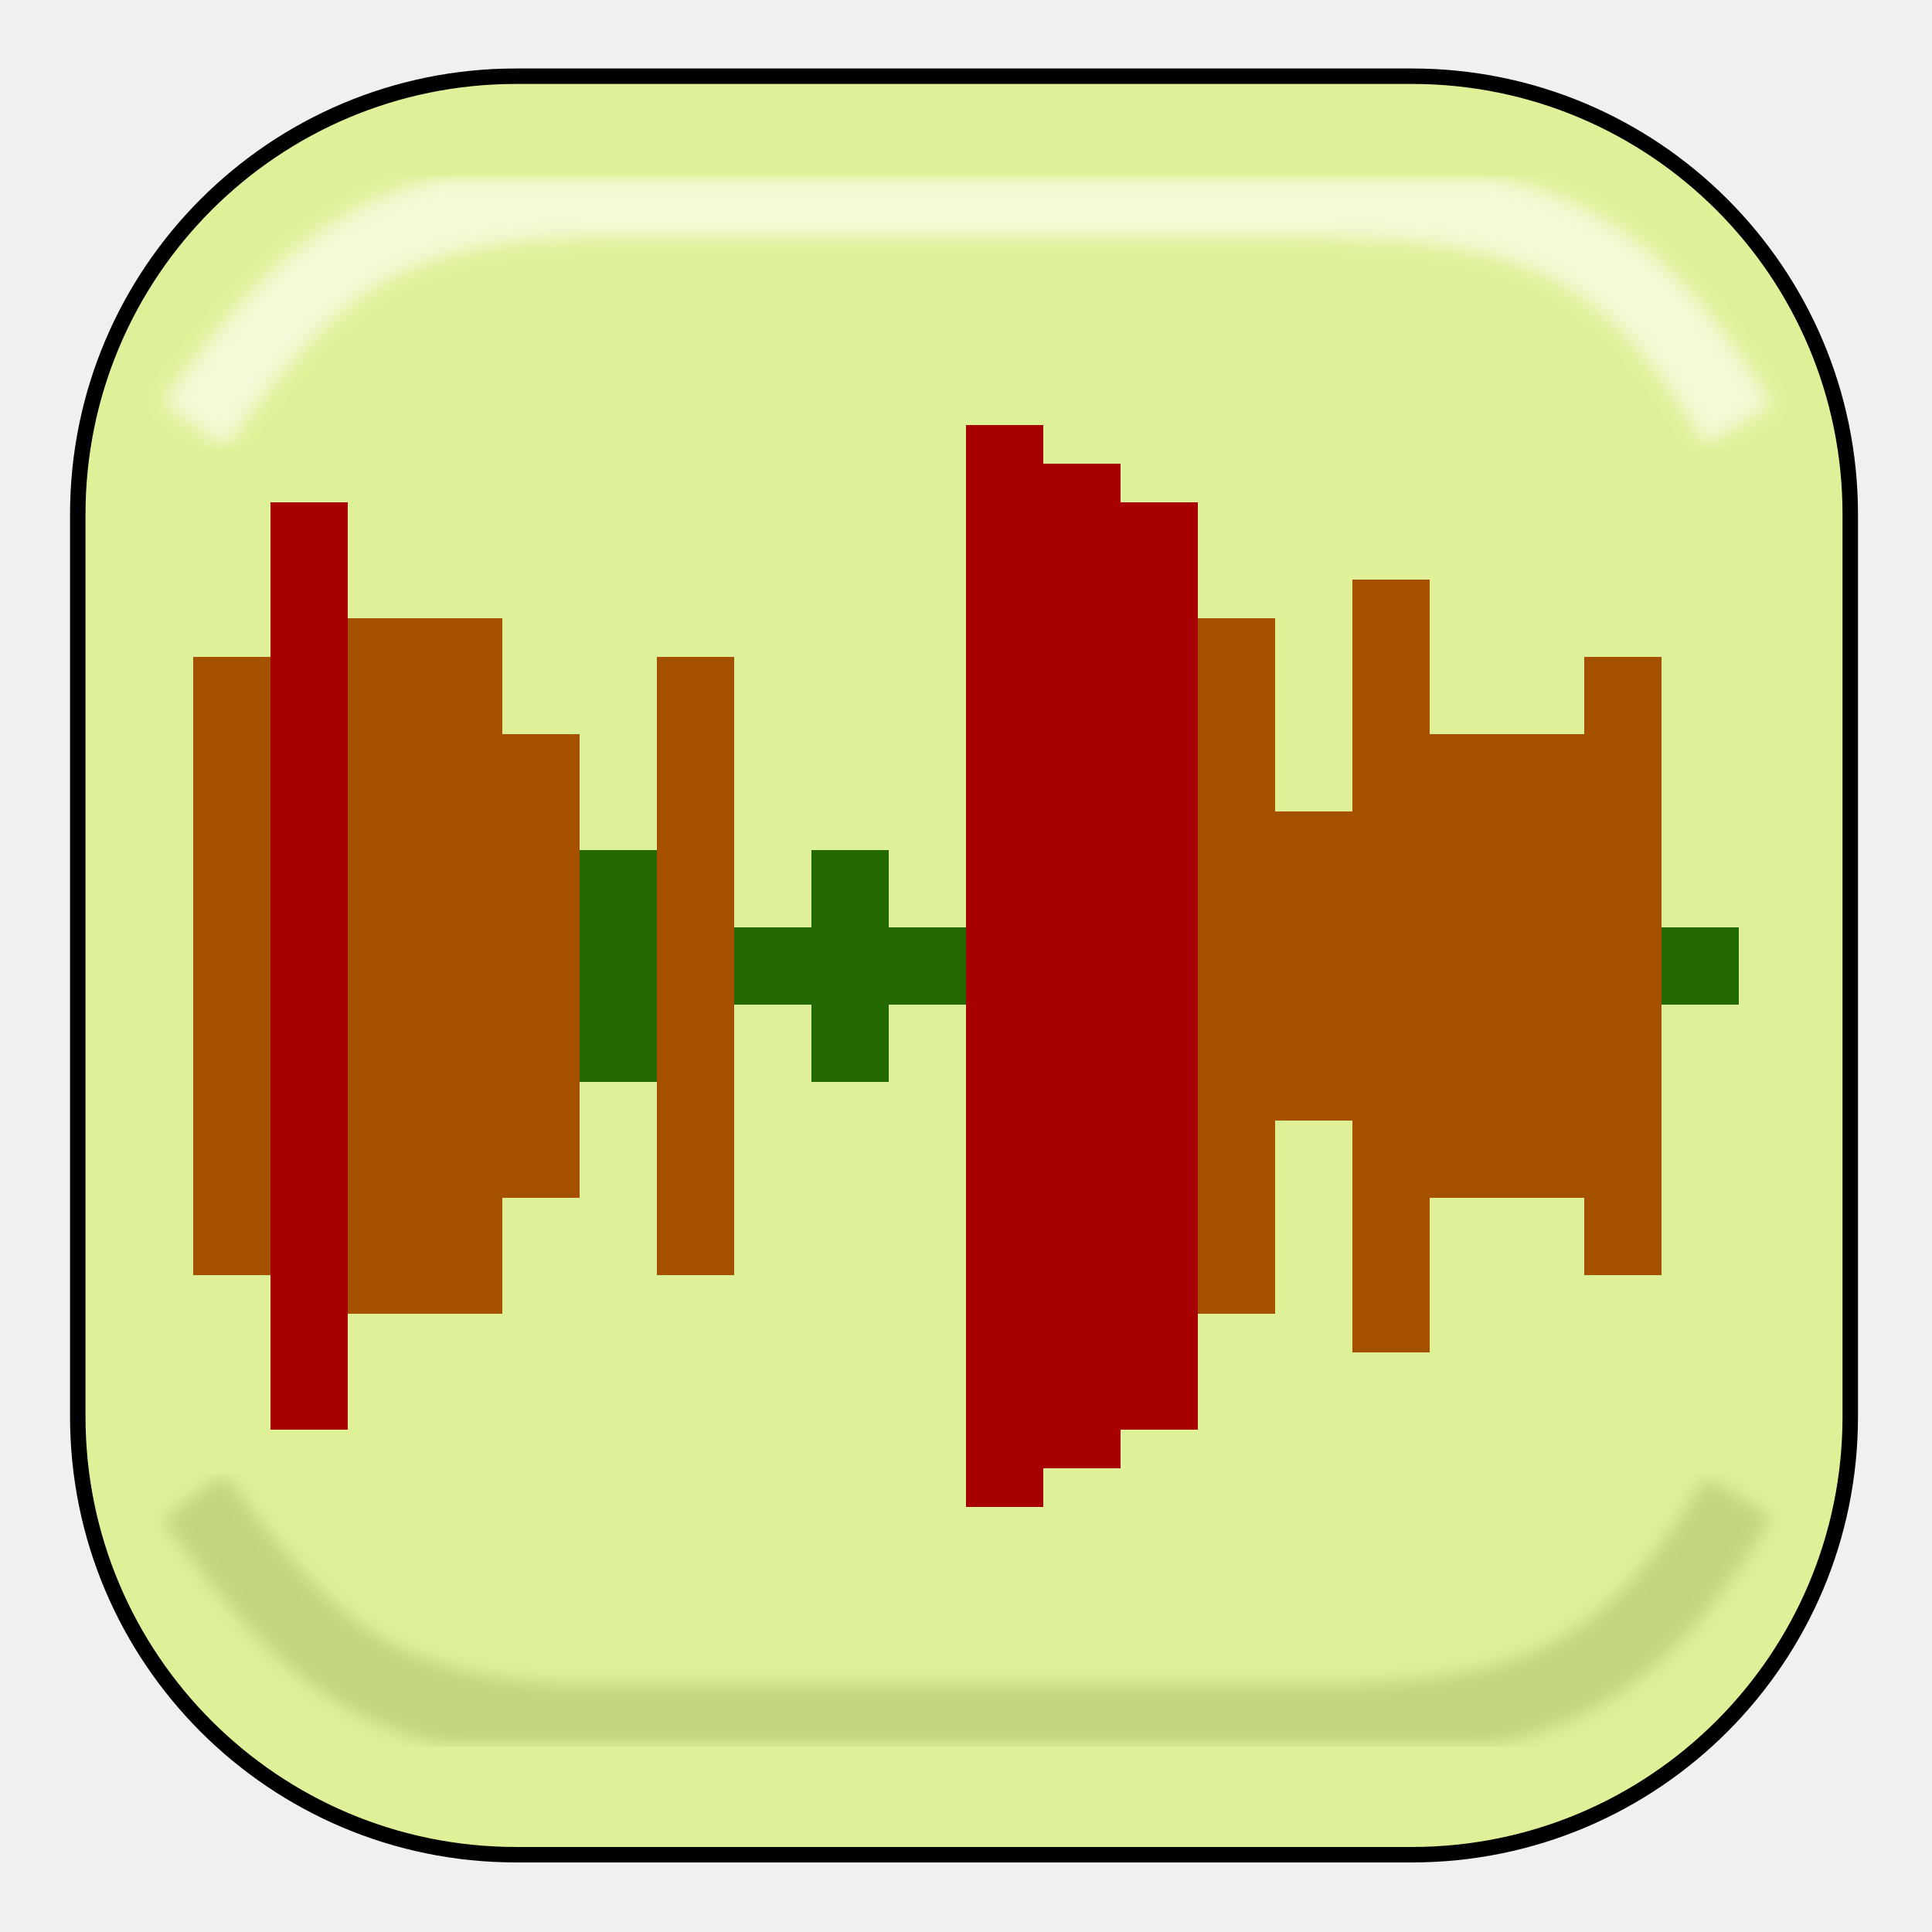
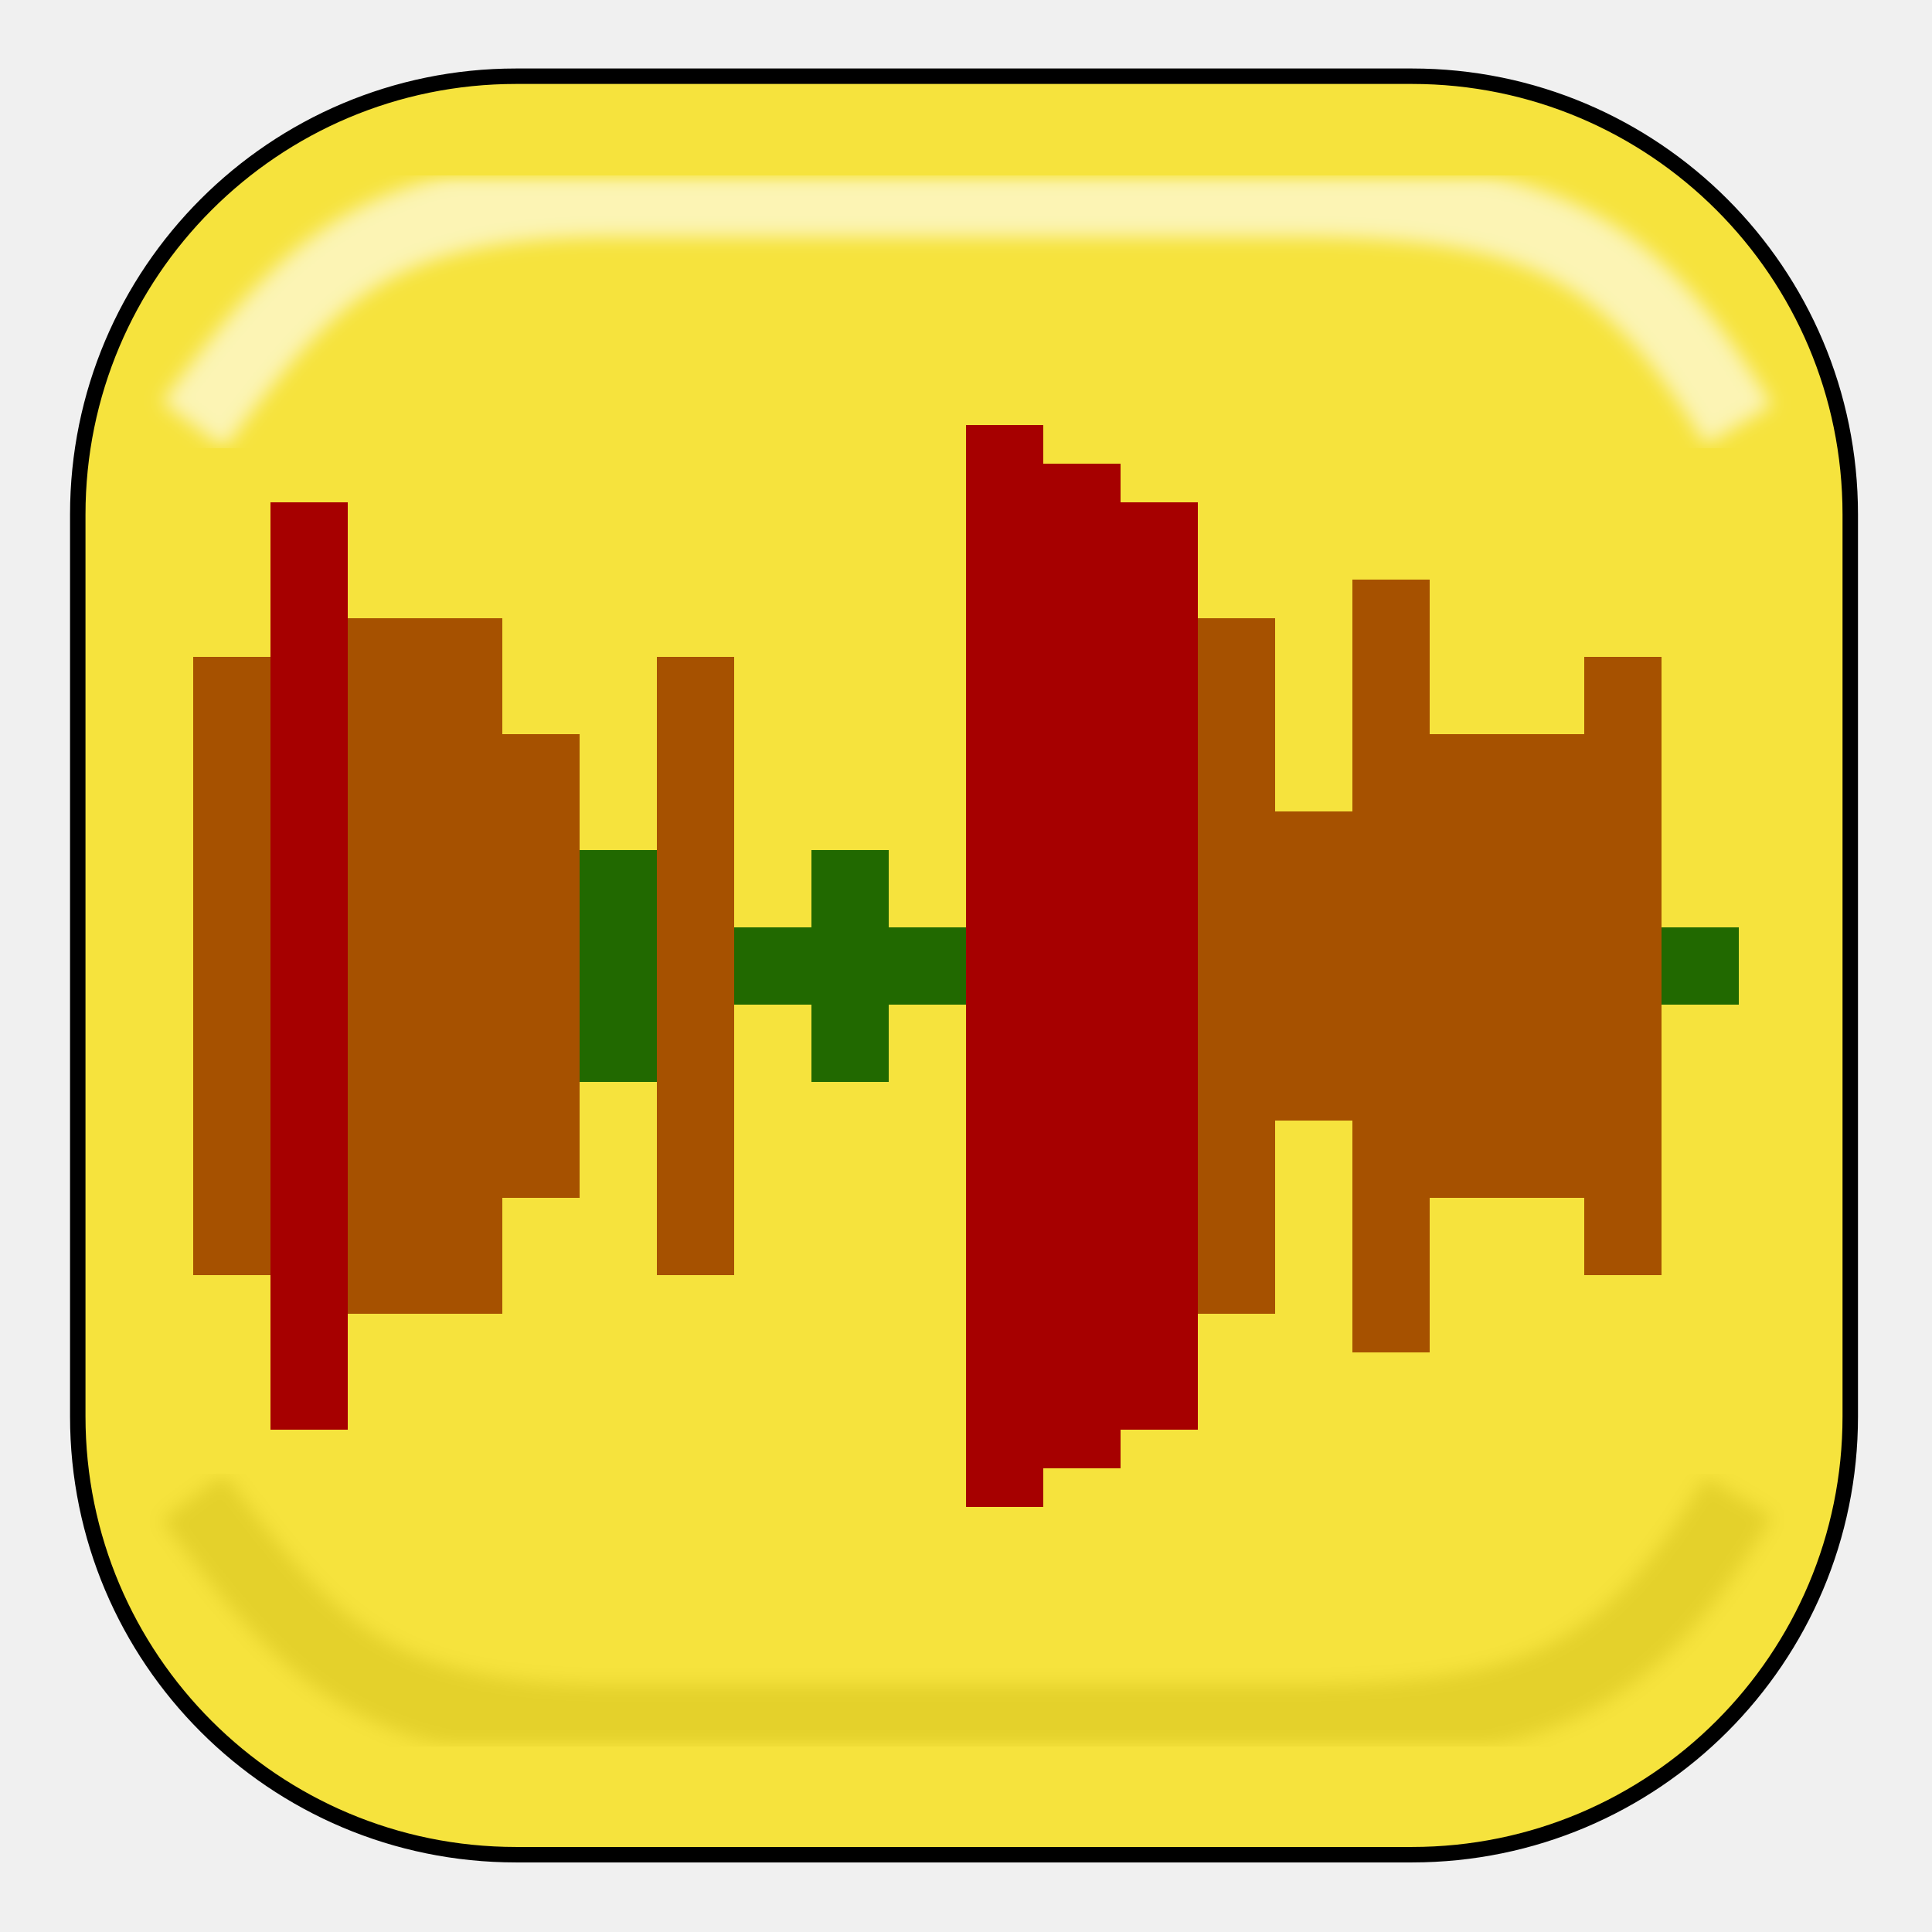
<svg xmlns="http://www.w3.org/2000/svg" width="50" height="50" id="svg2" version="1.0">
  <defs id="defs4">
    <marker orient="auto" refY="0" refX="0" id="Arrow2Lend" style="overflow:visible">
      <path id="path17071" style="font-size:12px;fill-rule:evenodd;stroke-width:0.625;stroke-linejoin:round" d="M 8.719,4.034 L -2.207,0.016 L 8.719,-4.002 C 6.973,-1.63 6.983,1.616 8.719,4.034 z " transform="matrix(-1.1,0,0,-1.1,-1.1,0)" />
    </marker>
    <filter id="filter5300">
      <feGaussianBlur stdDeviation="0.231" id="feGaussianBlur5302" />
    </filter>
  </defs>
  <g id="layer1" transform="translate(-313.4374,-227.8695)" />
  <g id="layer2" transform="translate(-313.4374,-227.8695)">
-     <path id="path5304" d="M 358.437,238.869 C 355.437,233.869 352.941,233 346.658,233 L 329.342,233 C 323.059,233 321.437,234.869 318.437,238.869" style="color:#000000;fill:none;fill-opacity:0.138;fill-rule:evenodd;stroke:#000000;stroke-width:2;stroke-linecap:butt;stroke-linejoin:round;marker:none;marker-start:none;marker-mid:none;marker-end:none;stroke-miterlimit:4;stroke-dasharray:none;stroke-dashoffset:0;stroke-opacity:0.3;visibility:visible;display:inline;overflow:visible;filter:url(#filter5300);enable-background:accumulate" transform="matrix(1,0,0,-1,0,505.4774)" />
-     <rect ry="11.342" y="229.842" x="-361.322" height="46.027" width="45.872" id="rect6109" style="opacity:1;color:#000000;fill:#d4f161;fill-opacity:0.613;fill-rule:evenodd;stroke:#000000;stroke-width:0.4;stroke-linecap:butt;stroke-linejoin:round;marker:none;marker-start:none;marker-mid:none;marker-end:none;stroke-miterlimit:4;stroke-dasharray:none;stroke-dashoffset:0;stroke-opacity:1;visibility:visible;display:inline;overflow:visible;enable-background:accumulate" transform="scale(-1,1)" />
+     <path id="path5304" d="M 358.437,238.869 C 355.437,233.869 352.941,233 346.658,233 L 329.342,233 C 323.059,233 321.437,234.869 318.437,238.869" style="color:#000000;fill:none;fill-opacity:0.138;fill-rule:evenodd;stroke:#000000;stroke-width:2;stroke-linecap:butt;stroke-linejoin:round;marker:none;marker-start:none;marker-mid:none;marker-end:none;stroke-miterlimit:4;stroke-dasharray:none;stroke-dashoffset:0;stroke-opacity:1;visibility:visible;display:inline;overflow:visible;filter:url(#filter5300);enable-background:accumulate" transform="matrix(1,0,0,-1,0,505.4774)" />
+     <rect ry="11.342" y="229.842" x="-361.322" height="46.027" width="45.872" id="rect6109" style="opacity:1;color:#000000;fill:#f6e22f;fill-opacity:0.925;fill-rule:evenodd;stroke:#000000;stroke-width:0.4;stroke-linecap:butt;stroke-linejoin:round;marker:none;marker-start:none;marker-mid:none;marker-end:none;stroke-miterlimit:4;stroke-dasharray:none;stroke-dashoffset:0;stroke-opacity:1;visibility:visible;display:inline;overflow:visible;enable-background:accumulate" transform="scale(-1,1)" />
    <path style="color:#000000;fill:none;fill-opacity:0.138;fill-rule:evenodd;stroke:#ffffff;stroke-width:2;stroke-linecap:butt;stroke-linejoin:round;stroke-miterlimit:4;stroke-dashoffset:0;stroke-opacity:0.613;marker:none;marker-start:none;marker-mid:none;marker-end:none;visibility:visible;display:inline;overflow:visible;enable-background:accumulate;stroke-dasharray:none;filter:url(#filter5300)" d="M 358.437,238.869 C 355.437,233.869 352.941,233 346.658,233 L 329.342,233 C 323.059,233 321.437,234.869 318.437,238.869" id="rect3317" />
    <rect style="opacity:1;color:#000000;fill:#a65100;fill-opacity:1;fill-rule:evenodd;stroke:none;stroke-width:0.1;stroke-linecap:butt;stroke-linejoin:round;marker:none;marker-start:none;marker-mid:none;marker-end:none;stroke-miterlimit:4;stroke-dasharray:none;stroke-dashoffset:0;stroke-opacity:0.3;visibility:visible;display:inline;overflow:visible;enable-background:accumulate" id="rect4108" width="2" height="16" x="5" y="17" transform="translate(313.4374,227.8695)" ry="0" />
    <rect style="opacity:1;color:#000000;fill:#a60000;fill-opacity:1;fill-rule:evenodd;stroke:none;stroke-width:0.1;stroke-linecap:butt;stroke-linejoin:round;marker:none;marker-start:none;marker-mid:none;marker-end:none;stroke-miterlimit:4;stroke-dasharray:none;stroke-dashoffset:0;stroke-opacity:0.3;visibility:visible;display:inline;overflow:visible;enable-background:accumulate" id="rect5079" width="2" height="24" x="7" y="13" transform="translate(313.4374,227.8695)" />
    <rect style="opacity:1;color:#000000;fill:#a65100;fill-opacity:1;fill-rule:evenodd;stroke:none;stroke-width:0.1;stroke-linecap:butt;stroke-linejoin:round;marker:none;marker-start:none;marker-mid:none;marker-end:none;stroke-miterlimit:4;stroke-dasharray:none;stroke-dashoffset:0;stroke-opacity:0.3;visibility:visible;display:inline;overflow:visible;enable-background:accumulate" id="rect5081" width="2" height="18" x="9" y="16" transform="translate(313.4374,227.8695)" />
    <rect style="opacity:1;color:#000000;fill:#a65100;fill-opacity:1;fill-rule:evenodd;stroke:none;stroke-width:0.1;stroke-linecap:butt;stroke-linejoin:round;marker:none;marker-start:none;marker-mid:none;marker-end:none;stroke-miterlimit:4;stroke-dasharray:none;stroke-dashoffset:0;stroke-opacity:0.3;visibility:visible;display:inline;overflow:visible;enable-background:accumulate" id="rect5083" width="2" height="18" x="11" y="16" transform="translate(313.4374,227.8695)" />
    <rect style="opacity:1;color:#000000;fill:#a65100;fill-opacity:1;fill-rule:evenodd;stroke:none;stroke-width:0.1;stroke-linecap:butt;stroke-linejoin:round;marker:none;marker-start:none;marker-mid:none;marker-end:none;stroke-miterlimit:4;stroke-dasharray:none;stroke-dashoffset:0;stroke-opacity:0.3;visibility:visible;display:inline;overflow:visible;enable-background:accumulate" id="rect5085" width="2" height="12" x="13" y="19" transform="translate(313.4374,227.8695)" />
    <rect style="opacity:1;color:#000000;fill:#216900;fill-opacity:1;fill-rule:evenodd;stroke:none;stroke-width:0.1;stroke-linecap:butt;stroke-linejoin:round;marker:none;marker-start:none;marker-mid:none;marker-end:none;stroke-miterlimit:4;stroke-dasharray:none;stroke-dashoffset:0;stroke-opacity:0.3;visibility:visible;display:inline;overflow:visible;enable-background:accumulate" id="rect5087" width="2" height="6" x="15" y="22" transform="translate(313.4374,227.8695)" />
    <rect style="opacity:1;color:#000000;fill:#a65100;fill-opacity:1;fill-rule:evenodd;stroke:none;stroke-width:0.1;stroke-linecap:butt;stroke-linejoin:round;marker:none;marker-start:none;marker-mid:none;marker-end:none;stroke-miterlimit:4;stroke-dasharray:none;stroke-dashoffset:0;stroke-opacity:0.3;visibility:visible;display:inline;overflow:visible;enable-background:accumulate" id="rect5089" width="2" height="16" x="17" y="17" transform="translate(313.4374,227.8695)" />
    <rect style="opacity:1;color:#000000;fill:#216900;fill-opacity:1;fill-rule:evenodd;stroke:none;stroke-width:0.1;stroke-linecap:butt;stroke-linejoin:round;marker:none;marker-start:none;marker-mid:none;marker-end:none;stroke-miterlimit:4;stroke-dasharray:none;stroke-dashoffset:0;stroke-opacity:0.3;visibility:visible;display:inline;overflow:visible;enable-background:accumulate" id="rect5091" width="2" height="2" x="19" y="24" transform="translate(313.4374,227.8695)" />
    <rect style="opacity:1;color:#000000;fill:#216900;fill-opacity:1;fill-rule:evenodd;stroke:none;stroke-width:0.1;stroke-linecap:butt;stroke-linejoin:round;marker:none;marker-start:none;marker-mid:none;marker-end:none;stroke-miterlimit:4;stroke-dasharray:none;stroke-dashoffset:0;stroke-opacity:0.3;visibility:visible;display:inline;overflow:visible;enable-background:accumulate" id="rect5093" width="2" height="6" x="21" y="22" transform="translate(313.4374,227.8695)" />
    <rect style="opacity:1;color:#000000;fill:#216900;fill-opacity:1;fill-rule:evenodd;stroke:none;stroke-width:0.1;stroke-linecap:butt;stroke-linejoin:round;marker:none;marker-start:none;marker-mid:none;marker-end:none;stroke-miterlimit:4;stroke-dasharray:none;stroke-dashoffset:0;stroke-opacity:0.3;visibility:visible;display:inline;overflow:visible;enable-background:accumulate" id="rect5095" width="2" height="2" x="23" y="24" transform="translate(313.4374,227.8695)" />
    <rect style="opacity:1;color:#000000;fill:#a60000;fill-opacity:1;fill-rule:evenodd;stroke:none;stroke-width:0.1;stroke-linecap:butt;stroke-linejoin:round;marker:none;marker-start:none;marker-mid:none;marker-end:none;stroke-miterlimit:4;stroke-dasharray:none;stroke-dashoffset:0;stroke-opacity:0.3;visibility:visible;display:inline;overflow:visible;enable-background:accumulate" id="rect5097" width="2" height="28" x="25" y="11" transform="translate(313.4374,227.8695)" />
    <rect style="opacity:1;color:#000000;fill:#a60000;fill-opacity:1;fill-rule:evenodd;stroke:none;stroke-width:0.1;stroke-linecap:butt;stroke-linejoin:round;marker:none;marker-start:none;marker-mid:none;marker-end:none;stroke-miterlimit:4;stroke-dasharray:none;stroke-dashoffset:0;stroke-opacity:0.3;visibility:visible;display:inline;overflow:visible;enable-background:accumulate" id="rect5099" width="2" height="26" x="27" y="12" transform="translate(313.4374,227.8695)" />
    <rect style="opacity:1;color:#000000;fill:#a60000;fill-opacity:1;fill-rule:evenodd;stroke:none;stroke-width:0.1;stroke-linecap:butt;stroke-linejoin:round;marker:none;marker-start:none;marker-mid:none;marker-end:none;stroke-miterlimit:4;stroke-dasharray:none;stroke-dashoffset:0;stroke-opacity:0.3;visibility:visible;display:inline;overflow:visible;enable-background:accumulate" id="rect5101" width="2" height="24" x="29" y="13" transform="translate(313.4374,227.8695)" />
    <rect style="opacity:1;color:#000000;fill:#a65100;fill-opacity:1;fill-rule:evenodd;stroke:none;stroke-width:0.1;stroke-linecap:butt;stroke-linejoin:round;marker:none;marker-start:none;marker-mid:none;marker-end:none;stroke-miterlimit:4;stroke-dasharray:none;stroke-dashoffset:0;stroke-opacity:0.3;visibility:visible;display:inline;overflow:visible;enable-background:accumulate" id="rect5103" width="2" height="18" x="31" y="16" transform="translate(313.4374,227.8695)" />
    <rect style="opacity:1;color:#000000;fill:#a65100;fill-opacity:1;fill-rule:evenodd;stroke:none;stroke-width:0.1;stroke-linecap:butt;stroke-linejoin:round;marker:none;marker-start:none;marker-mid:none;marker-end:none;stroke-miterlimit:4;stroke-dasharray:none;stroke-dashoffset:0;stroke-opacity:0.3;visibility:visible;display:inline;overflow:visible;enable-background:accumulate" id="rect5105" width="2" height="8" x="33" y="21" transform="translate(313.4374,227.8695)" />
    <rect style="opacity:1;color:#000000;fill:#a65100;fill-opacity:1;fill-rule:evenodd;stroke:none;stroke-width:0.1;stroke-linecap:butt;stroke-linejoin:round;marker:none;marker-start:none;marker-mid:none;marker-end:none;stroke-miterlimit:4;stroke-dasharray:none;stroke-dashoffset:0;stroke-opacity:0.3;visibility:visible;display:inline;overflow:visible;enable-background:accumulate" id="rect5107" width="2" height="20" x="35" y="15" transform="translate(313.4374,227.8695)" />
    <rect style="opacity:1;color:#000000;fill:#a65100;fill-opacity:1;fill-rule:evenodd;stroke:none;stroke-width:0.1;stroke-linecap:butt;stroke-linejoin:round;marker:none;marker-start:none;marker-mid:none;marker-end:none;stroke-miterlimit:4;stroke-dasharray:none;stroke-dashoffset:0;stroke-opacity:0.3;visibility:visible;display:inline;overflow:visible;enable-background:accumulate" id="rect5109" width="2" height="12" x="37" y="19" transform="translate(313.4374,227.8695)" />
    <rect style="opacity:1;color:#000000;fill:#a65100;fill-opacity:1;fill-rule:evenodd;stroke:none;stroke-width:0.1;stroke-linecap:butt;stroke-linejoin:round;marker:none;marker-start:none;marker-mid:none;marker-end:none;stroke-miterlimit:4;stroke-dasharray:none;stroke-dashoffset:0;stroke-opacity:0.3;visibility:visible;display:inline;overflow:visible;enable-background:accumulate" id="rect5111" width="2" height="12" x="39" y="19" transform="translate(313.4374,227.8695)" />
    <rect style="opacity:1;color:#000000;fill:#a65100;fill-opacity:1;fill-rule:evenodd;stroke:none;stroke-width:0.1;stroke-linecap:butt;stroke-linejoin:round;marker:none;marker-start:none;marker-mid:none;marker-end:none;stroke-miterlimit:4;stroke-dasharray:none;stroke-dashoffset:0;stroke-opacity:0.3;visibility:visible;display:inline;overflow:visible;enable-background:accumulate" id="rect5113" width="2" height="16" x="41" y="17" transform="translate(313.4374,227.8695)" />
    <rect style="opacity:1;color:#000000;fill:#216900;fill-opacity:1;fill-rule:evenodd;stroke:none;stroke-width:0.1;stroke-linecap:butt;stroke-linejoin:round;marker:none;marker-start:none;marker-mid:none;marker-end:none;stroke-miterlimit:4;stroke-dasharray:none;stroke-dashoffset:0;stroke-opacity:0.3;visibility:visible;display:inline;overflow:visible;enable-background:accumulate" id="rect5115" width="2" height="2" x="43" y="24" transform="translate(313.4374,227.8695)" />
  </g>
  <g id="layer3" transform="translate(-313.4374,-227.8695)" />
</svg>
